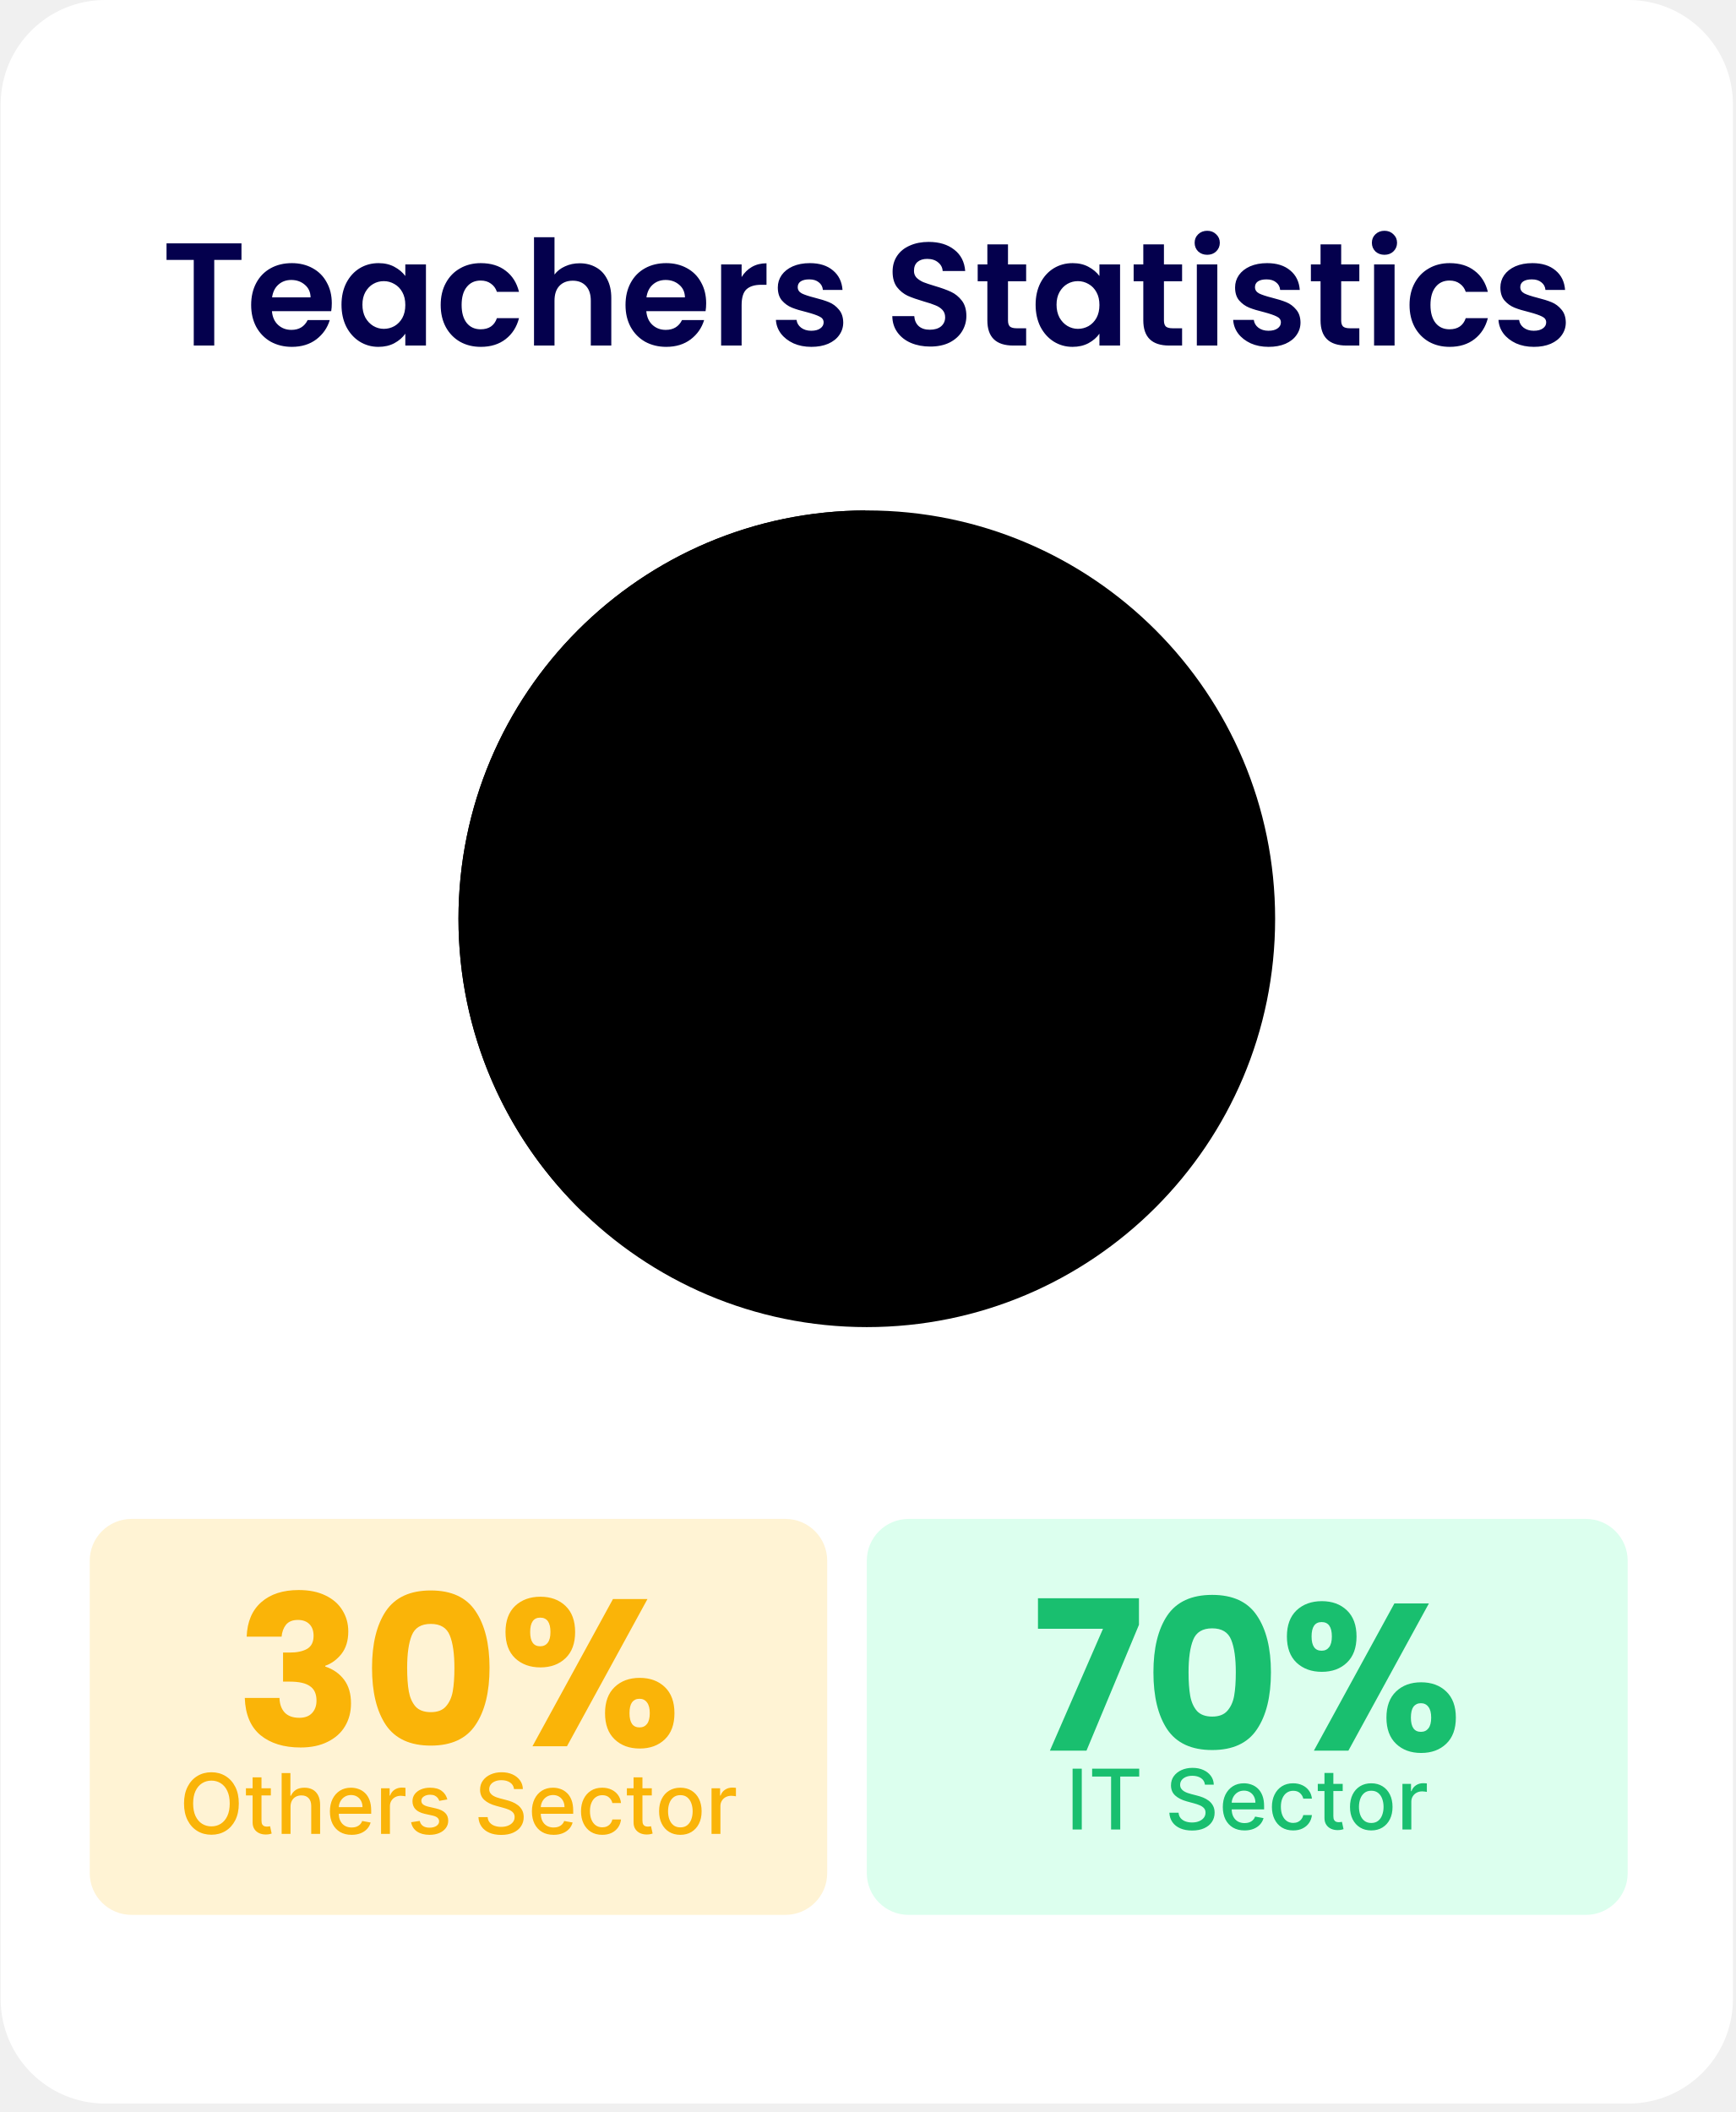
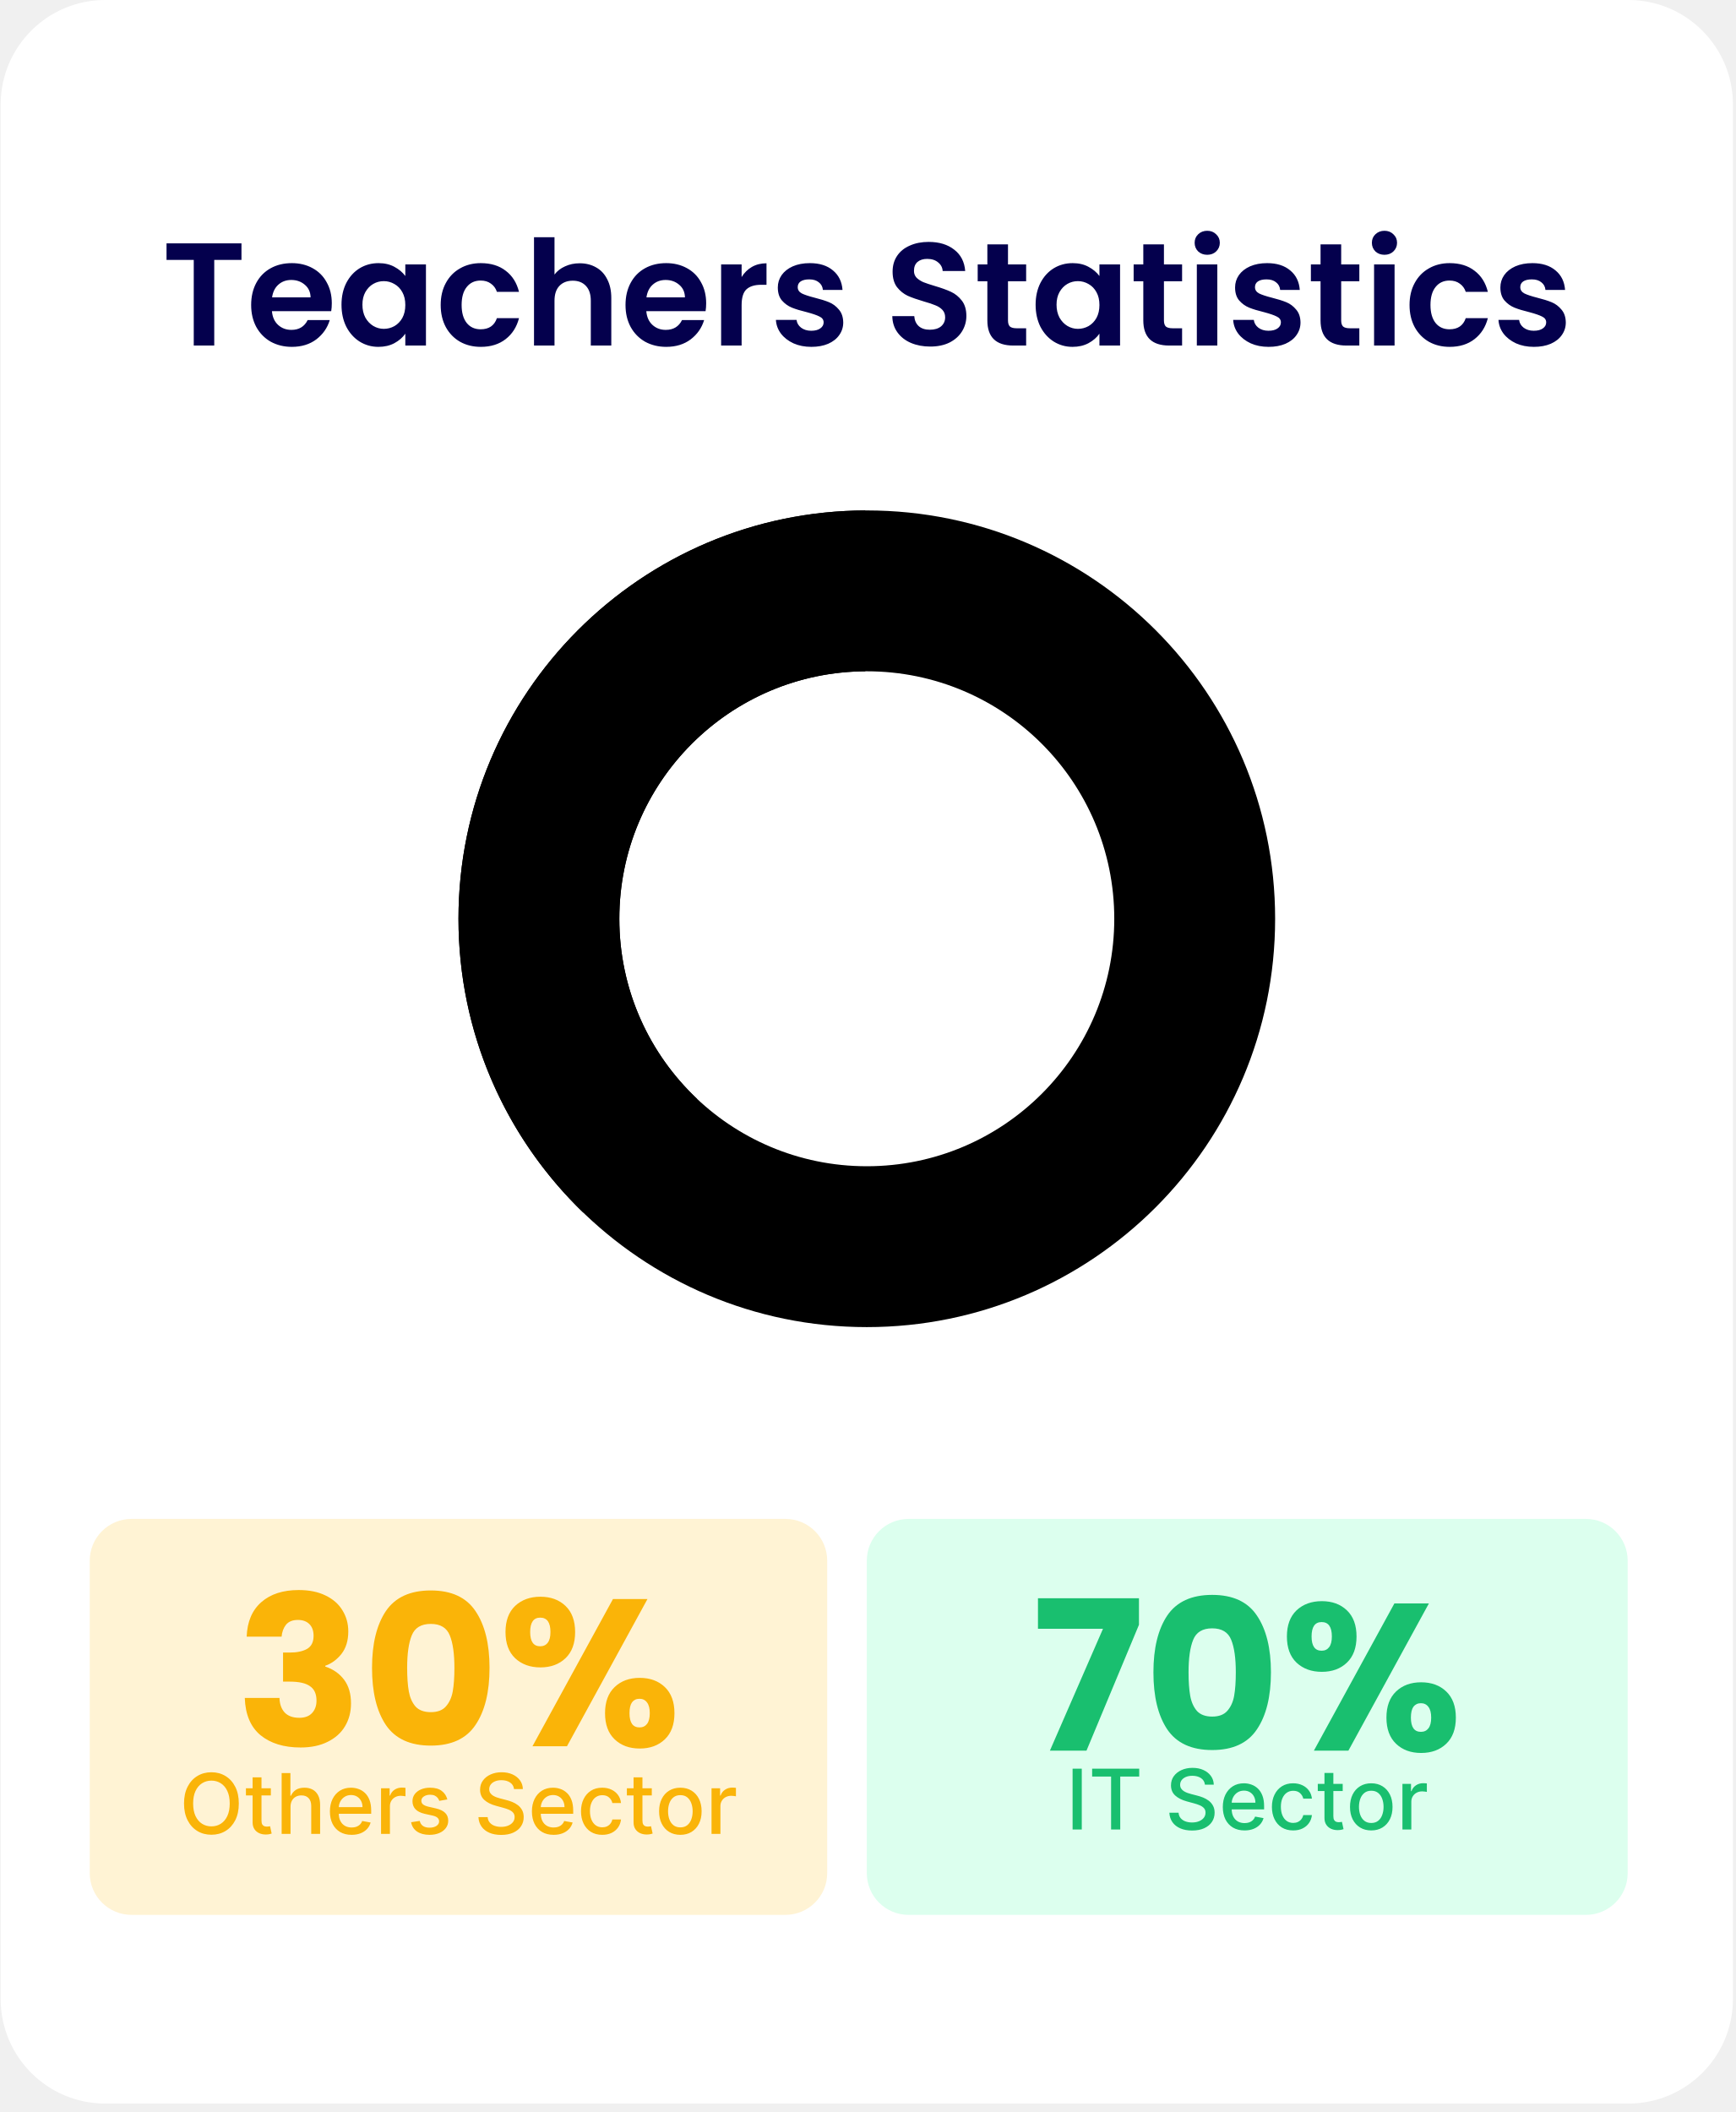
<svg xmlns="http://www.w3.org/2000/svg" width="166" height="202" viewBox="0 0 166 202" fill="none">
  <rect x="0.063" width="165.688" height="201.193" rx="10" fill="white" />
  <rect x="8.583" y="145.274" width="70.538" height="37.872" rx="4" fill="#FFF3D4" />
  <path d="M22.842 172.494C22.842 173.115 22.729 173.649 22.501 174.096C22.274 174.541 21.963 174.884 21.567 175.124C21.173 175.363 20.725 175.482 20.223 175.482C19.719 175.482 19.269 175.363 18.874 175.124C18.48 174.884 18.169 174.54 17.942 174.093C17.715 173.646 17.601 173.113 17.601 172.494C17.601 171.873 17.715 171.339 17.942 170.894C18.169 170.447 18.48 170.105 18.874 169.866C19.269 169.625 19.719 169.505 20.223 169.505C20.725 169.505 21.173 169.625 21.567 169.866C21.963 170.105 22.274 170.447 22.501 170.894C22.729 171.339 22.842 171.873 22.842 172.494ZM21.973 172.494C21.973 172.02 21.896 171.622 21.743 171.298C21.591 170.972 21.383 170.726 21.118 170.559C20.855 170.391 20.556 170.306 20.223 170.306C19.888 170.306 19.589 170.391 19.325 170.559C19.062 170.726 18.854 170.972 18.7 171.298C18.549 171.622 18.473 172.02 18.473 172.494C18.473 172.967 18.549 173.367 18.7 173.693C18.854 174.016 19.062 174.263 19.325 174.431C19.589 174.598 19.888 174.681 20.223 174.681C20.556 174.681 20.855 174.598 21.118 174.431C21.383 174.263 21.591 174.016 21.743 173.693C21.896 173.367 21.973 172.967 21.973 172.494ZM25.906 171.039V171.721H23.522V171.039H25.906ZM24.161 169.994H25.011V174.122C25.011 174.286 25.035 174.41 25.084 174.494C25.134 174.575 25.197 174.631 25.275 174.661C25.354 174.69 25.441 174.704 25.533 174.704C25.602 174.704 25.661 174.699 25.712 174.69C25.764 174.68 25.803 174.673 25.832 174.667L25.985 175.369C25.936 175.388 25.866 175.407 25.775 175.426C25.684 175.446 25.57 175.458 25.434 175.46C25.21 175.463 25.002 175.424 24.809 175.34C24.616 175.257 24.459 175.128 24.34 174.954C24.221 174.78 24.161 174.561 24.161 174.298V169.994ZM27.788 172.812V175.403H26.939V169.585H27.777V171.749H27.831C27.933 171.515 28.09 171.328 28.3 171.19C28.51 171.052 28.785 170.982 29.124 170.982C29.423 170.982 29.684 171.044 29.908 171.167C30.133 171.29 30.307 171.474 30.43 171.718C30.555 171.961 30.618 172.264 30.618 172.627V175.403H29.768V172.73C29.768 172.409 29.686 172.161 29.521 171.985C29.357 171.807 29.127 171.718 28.834 171.718C28.633 171.718 28.453 171.761 28.294 171.846C28.137 171.931 28.013 172.056 27.922 172.221C27.833 172.384 27.788 172.581 27.788 172.812ZM33.632 175.491C33.202 175.491 32.832 175.399 32.521 175.215C32.213 175.03 31.974 174.769 31.805 174.434C31.639 174.097 31.555 173.702 31.555 173.249C31.555 172.802 31.639 172.409 31.805 172.068C31.974 171.727 32.209 171.461 32.51 171.269C32.813 171.078 33.167 170.982 33.572 170.982C33.819 170.982 34.057 171.023 34.288 171.105C34.519 171.186 34.727 171.314 34.91 171.488C35.094 171.662 35.239 171.889 35.345 172.167C35.451 172.444 35.504 172.78 35.504 173.176V173.477H32.035V172.84H34.672C34.672 172.617 34.626 172.419 34.535 172.247C34.445 172.072 34.317 171.935 34.152 171.835C33.989 171.734 33.798 171.684 33.578 171.684C33.34 171.684 33.131 171.743 32.953 171.86C32.777 171.976 32.641 172.127 32.544 172.315C32.449 172.5 32.402 172.702 32.402 172.92V173.417C32.402 173.709 32.453 173.957 32.555 174.161C32.66 174.366 32.804 174.522 32.99 174.63C33.176 174.736 33.392 174.789 33.641 174.789C33.802 174.789 33.948 174.766 34.081 174.721C34.214 174.674 34.328 174.604 34.425 174.511C34.521 174.418 34.595 174.303 34.646 174.167L35.45 174.312C35.386 174.549 35.27 174.756 35.104 174.934C34.939 175.11 34.732 175.248 34.482 175.346C34.233 175.443 33.95 175.491 33.632 175.491ZM36.447 175.403V171.039H37.268V171.732H37.313C37.393 171.498 37.533 171.313 37.734 171.178C37.936 171.042 38.166 170.974 38.421 170.974C38.474 170.974 38.537 170.976 38.609 170.98C38.683 170.983 38.74 170.988 38.782 170.994V171.806C38.748 171.797 38.687 171.786 38.6 171.775C38.513 171.762 38.426 171.755 38.339 171.755C38.138 171.755 37.959 171.798 37.802 171.883C37.647 171.966 37.523 172.083 37.433 172.232C37.342 172.38 37.296 172.549 37.296 172.738V175.403H36.447ZM42.787 172.105L42.017 172.241C41.985 172.142 41.934 172.049 41.864 171.96C41.795 171.871 41.703 171.798 41.585 171.741C41.468 171.684 41.321 171.656 41.145 171.656C40.904 171.656 40.704 171.71 40.543 171.818C40.382 171.924 40.301 172.061 40.301 172.23C40.301 172.375 40.355 172.493 40.463 172.582C40.571 172.671 40.745 172.744 40.986 172.801L41.679 172.96C42.081 173.052 42.38 173.195 42.577 173.389C42.774 173.582 42.872 173.833 42.872 174.141C42.872 174.403 42.796 174.636 42.645 174.84C42.495 175.043 42.286 175.202 42.017 175.318C41.75 175.433 41.44 175.491 41.088 175.491C40.599 175.491 40.201 175.387 39.892 175.178C39.583 174.968 39.394 174.67 39.324 174.284L40.145 174.159C40.196 174.373 40.301 174.534 40.46 174.644C40.619 174.752 40.827 174.806 41.082 174.806C41.361 174.806 41.583 174.748 41.75 174.633C41.917 174.516 42 174.373 42 174.204C42 174.068 41.949 173.953 41.847 173.86C41.746 173.767 41.592 173.697 41.383 173.65L40.645 173.488C40.238 173.395 39.937 173.248 39.742 173.045C39.548 172.842 39.452 172.586 39.452 172.275C39.452 172.017 39.524 171.792 39.668 171.599C39.812 171.406 40.01 171.255 40.264 171.147C40.518 171.037 40.809 170.982 41.136 170.982C41.608 170.982 41.979 171.085 42.25 171.289C42.521 171.492 42.7 171.764 42.787 172.105ZM49.165 171.113C49.135 170.844 49.01 170.636 48.79 170.488C48.57 170.338 48.294 170.264 47.96 170.264C47.722 170.264 47.515 170.302 47.341 170.377C47.167 170.451 47.031 170.553 46.935 170.684C46.84 170.813 46.793 170.96 46.793 171.124C46.793 171.263 46.825 171.382 46.889 171.482C46.956 171.583 47.042 171.667 47.148 171.735C47.256 171.802 47.371 171.857 47.494 171.903C47.617 171.946 47.736 171.982 47.849 172.011L48.418 172.159C48.603 172.204 48.794 172.266 48.989 172.343C49.184 172.421 49.365 172.523 49.531 172.65C49.698 172.777 49.832 172.934 49.935 173.122C50.039 173.309 50.091 173.534 50.091 173.795C50.091 174.124 50.006 174.417 49.835 174.673C49.667 174.928 49.421 175.13 49.099 175.278C48.779 175.426 48.392 175.499 47.938 175.499C47.502 175.499 47.125 175.43 46.807 175.292C46.489 175.154 46.24 174.958 46.06 174.704C45.88 174.448 45.78 174.145 45.761 173.795H46.642C46.659 174.005 46.727 174.18 46.847 174.32C46.968 174.459 47.122 174.562 47.31 174.63C47.499 174.696 47.706 174.73 47.932 174.73C48.18 174.73 48.401 174.691 48.594 174.613C48.789 174.534 48.942 174.424 49.054 174.284C49.166 174.141 49.222 173.976 49.222 173.786C49.222 173.614 49.172 173.473 49.074 173.363C48.977 173.253 48.846 173.162 48.679 173.09C48.514 173.018 48.328 172.955 48.119 172.9L47.432 172.712C46.966 172.586 46.597 172.399 46.324 172.153C46.053 171.907 45.918 171.581 45.918 171.176C45.918 170.84 46.008 170.548 46.19 170.298C46.372 170.048 46.618 169.854 46.929 169.715C47.24 169.575 47.59 169.505 47.98 169.505C48.374 169.505 48.722 169.574 49.023 169.712C49.326 169.851 49.564 170.041 49.739 170.284C49.913 170.524 50.004 170.801 50.011 171.113H49.165ZM52.952 175.491C52.523 175.491 52.152 175.399 51.842 175.215C51.533 175.03 51.294 174.769 51.126 174.434C50.959 174.097 50.876 173.702 50.876 173.249C50.876 172.802 50.959 172.409 51.126 172.068C51.294 171.727 51.529 171.461 51.83 171.269C52.133 171.078 52.487 170.982 52.893 170.982C53.139 170.982 53.378 171.023 53.609 171.105C53.84 171.186 54.047 171.314 54.231 171.488C54.415 171.662 54.559 171.889 54.666 172.167C54.772 172.444 54.825 172.78 54.825 173.176V173.477H51.356V172.84H53.992C53.992 172.617 53.947 172.419 53.856 172.247C53.765 172.072 53.637 171.935 53.472 171.835C53.309 171.734 53.118 171.684 52.898 171.684C52.66 171.684 52.452 171.743 52.273 171.86C52.097 171.976 51.961 172.127 51.864 172.315C51.77 172.5 51.722 172.702 51.722 172.92V173.417C51.722 173.709 51.773 173.957 51.876 174.161C51.98 174.366 52.125 174.522 52.31 174.63C52.496 174.736 52.713 174.789 52.961 174.789C53.122 174.789 53.269 174.766 53.401 174.721C53.534 174.674 53.648 174.604 53.745 174.511C53.842 174.418 53.916 174.303 53.967 174.167L54.771 174.312C54.706 174.549 54.591 174.756 54.424 174.934C54.259 175.11 54.052 175.248 53.802 175.346C53.554 175.443 53.271 175.491 52.952 175.491ZM57.605 175.491C57.183 175.491 56.819 175.395 56.514 175.204C56.211 175.011 55.978 174.745 55.815 174.406C55.653 174.067 55.571 173.678 55.571 173.241C55.571 172.798 55.654 172.407 55.821 172.068C55.988 171.727 56.223 171.461 56.526 171.269C56.829 171.078 57.186 170.982 57.597 170.982C57.928 170.982 58.224 171.044 58.483 171.167C58.742 171.288 58.952 171.459 59.111 171.678C59.272 171.898 59.367 172.155 59.398 172.448H58.571C58.526 172.244 58.421 172.068 58.258 171.92C58.098 171.772 57.882 171.698 57.611 171.698C57.374 171.698 57.167 171.761 56.989 171.886C56.812 172.009 56.675 172.185 56.577 172.414C56.478 172.641 56.429 172.91 56.429 173.221C56.429 173.539 56.477 173.814 56.574 174.045C56.67 174.276 56.807 174.455 56.983 174.582C57.161 174.709 57.37 174.772 57.611 174.772C57.772 174.772 57.918 174.743 58.048 174.684C58.181 174.623 58.292 174.537 58.381 174.426C58.472 174.314 58.535 174.179 58.571 174.022H59.398C59.367 174.304 59.276 174.556 59.122 174.778C58.969 174.999 58.763 175.174 58.506 175.301C58.25 175.427 57.95 175.491 57.605 175.491ZM62.343 171.039V171.721H59.959V171.039H62.343ZM60.599 169.994H61.448V174.122C61.448 174.286 61.473 174.41 61.522 174.494C61.571 174.575 61.635 174.631 61.712 174.661C61.792 174.69 61.878 174.704 61.971 174.704C62.039 174.704 62.099 174.699 62.15 174.69C62.201 174.68 62.241 174.673 62.269 174.667L62.423 175.369C62.373 175.388 62.303 175.407 62.212 175.426C62.121 175.446 62.008 175.458 61.871 175.46C61.648 175.463 61.44 175.424 61.246 175.34C61.053 175.257 60.897 175.128 60.778 174.954C60.658 174.78 60.599 174.561 60.599 174.298V169.994ZM65.074 175.491C64.665 175.491 64.308 175.397 64.003 175.21C63.698 175.022 63.461 174.76 63.293 174.423C63.124 174.086 63.04 173.692 63.04 173.241C63.04 172.788 63.124 172.392 63.293 172.053C63.461 171.714 63.698 171.451 64.003 171.264C64.308 171.076 64.665 170.982 65.074 170.982C65.483 170.982 65.84 171.076 66.145 171.264C66.45 171.451 66.687 171.714 66.855 172.053C67.024 172.392 67.108 172.788 67.108 173.241C67.108 173.692 67.024 174.086 66.855 174.423C66.687 174.76 66.45 175.022 66.145 175.21C65.84 175.397 65.483 175.491 65.074 175.491ZM65.077 174.778C65.342 174.778 65.562 174.708 65.736 174.568C65.91 174.427 66.039 174.241 66.122 174.008C66.207 173.775 66.25 173.518 66.25 173.238C66.25 172.96 66.207 172.704 66.122 172.471C66.039 172.236 65.91 172.048 65.736 171.906C65.562 171.764 65.342 171.693 65.077 171.693C64.81 171.693 64.588 171.764 64.412 171.906C64.238 172.048 64.108 172.236 64.023 172.471C63.939 172.704 63.898 172.96 63.898 173.238C63.898 173.518 63.939 173.775 64.023 174.008C64.108 174.241 64.238 174.427 64.412 174.568C64.588 174.708 64.81 174.778 65.077 174.778ZM68.056 175.403V171.039H68.877V171.732H68.923C69.002 171.498 69.142 171.313 69.343 171.178C69.546 171.042 69.775 170.974 70.031 170.974C70.084 170.974 70.146 170.976 70.218 170.98C70.292 170.983 70.35 170.988 70.391 170.994V171.806C70.357 171.797 70.297 171.786 70.21 171.775C70.122 171.762 70.035 171.755 69.948 171.755C69.747 171.755 69.568 171.798 69.411 171.883C69.256 171.966 69.133 172.083 69.042 172.232C68.951 172.38 68.906 172.549 68.906 172.738V175.403H68.056Z" fill="#FAB408" />
  <path d="M23.593 156.537C23.647 155.11 24.113 154.01 24.993 153.237C25.873 152.464 27.067 152.077 28.573 152.077C29.573 152.077 30.427 152.25 31.133 152.597C31.853 152.944 32.393 153.417 32.753 154.017C33.127 154.617 33.313 155.29 33.313 156.037C33.313 156.917 33.093 157.637 32.653 158.197C32.213 158.744 31.7 159.117 31.113 159.317V159.397C31.873 159.65 32.473 160.07 32.913 160.657C33.353 161.244 33.573 161.997 33.573 162.917C33.573 163.744 33.38 164.477 32.993 165.117C32.62 165.744 32.067 166.237 31.333 166.597C30.613 166.957 29.753 167.137 28.753 167.137C27.153 167.137 25.873 166.744 24.913 165.957C23.967 165.17 23.467 163.984 23.413 162.397H26.733C26.747 162.984 26.913 163.45 27.233 163.797C27.553 164.13 28.02 164.297 28.633 164.297C29.153 164.297 29.553 164.15 29.833 163.857C30.127 163.55 30.273 163.15 30.273 162.657C30.273 162.017 30.067 161.557 29.653 161.277C29.253 160.984 28.607 160.837 27.713 160.837H27.073V158.057H27.713C28.393 158.057 28.94 157.944 29.353 157.717C29.78 157.477 29.993 157.057 29.993 156.457C29.993 155.977 29.86 155.604 29.593 155.337C29.327 155.07 28.96 154.937 28.493 154.937C27.987 154.937 27.607 155.09 27.353 155.397C27.113 155.704 26.973 156.084 26.933 156.537H23.593ZM35.583 159.517C35.583 157.224 36.023 155.417 36.903 154.097C37.796 152.777 39.23 152.117 41.203 152.117C43.176 152.117 44.603 152.777 45.483 154.097C46.376 155.417 46.823 157.224 46.823 159.517C46.823 161.837 46.376 163.657 45.483 164.977C44.603 166.297 43.176 166.957 41.203 166.957C39.23 166.957 37.796 166.297 36.903 164.977C36.023 163.657 35.583 161.837 35.583 159.517ZM43.463 159.517C43.463 158.17 43.316 157.137 43.023 156.417C42.73 155.684 42.123 155.317 41.203 155.317C40.283 155.317 39.676 155.684 39.383 156.417C39.09 157.137 38.943 158.17 38.943 159.517C38.943 160.424 38.996 161.177 39.103 161.777C39.209 162.364 39.423 162.844 39.743 163.217C40.076 163.577 40.563 163.757 41.203 163.757C41.843 163.757 42.323 163.577 42.643 163.217C42.976 162.844 43.196 162.364 43.303 161.777C43.41 161.177 43.463 160.424 43.463 159.517ZM48.35 156.097C48.35 155.017 48.656 154.184 49.27 153.597C49.896 153.01 50.703 152.717 51.69 152.717C52.676 152.717 53.476 153.01 54.09 153.597C54.703 154.184 55.01 155.017 55.01 156.097C55.01 157.177 54.703 158.01 54.09 158.597C53.476 159.184 52.676 159.477 51.69 159.477C50.703 159.477 49.896 159.184 49.27 158.597C48.656 158.01 48.35 157.177 48.35 156.097ZM61.93 152.937L54.23 167.017H50.93L58.63 152.937H61.93ZM51.67 154.717C51.03 154.717 50.71 155.177 50.71 156.097C50.71 157.004 51.03 157.457 51.67 157.457C51.976 157.457 52.216 157.344 52.39 157.117C52.563 156.89 52.65 156.55 52.65 156.097C52.65 155.177 52.323 154.717 51.67 154.717ZM57.87 163.857C57.87 162.777 58.176 161.944 58.79 161.357C59.403 160.77 60.203 160.477 61.19 160.477C62.176 160.477 62.976 160.77 63.59 161.357C64.203 161.944 64.51 162.777 64.51 163.857C64.51 164.937 64.203 165.77 63.59 166.357C62.976 166.944 62.176 167.237 61.19 167.237C60.203 167.237 59.403 166.944 58.79 166.357C58.176 165.77 57.87 164.937 57.87 163.857ZM61.17 162.477C60.863 162.477 60.623 162.59 60.45 162.817C60.29 163.044 60.21 163.39 60.21 163.857C60.21 164.764 60.53 165.217 61.17 165.217C61.476 165.217 61.716 165.104 61.89 164.877C62.063 164.65 62.15 164.31 62.15 163.857C62.15 163.404 62.063 163.064 61.89 162.837C61.716 162.597 61.476 162.477 61.17 162.477Z" fill="#FAB408" />
  <rect x="82.907" y="145.275" width="72.777" height="37.872" rx="4" fill="#DCFFEE" />
  <path d="M103.469 169.164V174.982H102.591V169.164H103.469ZM104.46 169.919V169.164H108.963V169.919H107.148V174.982H106.273V169.919H104.46ZM115.249 170.692C115.218 170.423 115.093 170.215 114.874 170.067C114.654 169.918 114.377 169.843 114.044 169.843C113.805 169.843 113.599 169.881 113.425 169.956C113.25 170.03 113.115 170.133 113.018 170.263C112.924 170.392 112.876 170.539 112.876 170.704C112.876 170.842 112.909 170.961 112.973 171.061C113.039 171.162 113.125 171.246 113.232 171.314C113.339 171.381 113.455 171.436 113.578 171.482C113.701 171.525 113.82 171.561 113.933 171.59L114.501 171.738C114.687 171.783 114.877 171.845 115.072 171.922C115.267 172 115.448 172.102 115.615 172.229C115.782 172.356 115.916 172.513 116.018 172.701C116.123 172.888 116.175 173.113 116.175 173.374C116.175 173.704 116.089 173.996 115.919 174.252C115.75 174.508 115.505 174.709 115.183 174.857C114.863 175.005 114.476 175.079 114.021 175.079C113.586 175.079 113.209 175.009 112.891 174.871C112.572 174.733 112.323 174.537 112.143 174.283C111.964 174.027 111.864 173.724 111.845 173.374H112.726C112.743 173.584 112.811 173.759 112.93 173.9C113.052 174.038 113.206 174.141 113.393 174.209C113.583 174.275 113.79 174.309 114.016 174.309C114.264 174.309 114.484 174.27 114.678 174.192C114.873 174.113 115.026 174.003 115.138 173.863C115.249 173.721 115.305 173.555 115.305 173.365C115.305 173.193 115.256 173.052 115.158 172.942C115.061 172.832 114.929 172.741 114.763 172.669C114.598 172.597 114.411 172.534 114.203 172.479L113.516 172.292C113.05 172.165 112.68 171.978 112.408 171.732C112.137 171.486 112.001 171.16 112.001 170.755C112.001 170.419 112.092 170.127 112.274 169.877C112.456 169.627 112.702 169.433 113.013 169.294C113.323 169.154 113.674 169.084 114.064 169.084C114.458 169.084 114.805 169.153 115.107 169.292C115.41 169.43 115.648 169.62 115.822 169.863C115.997 170.103 116.088 170.38 116.095 170.692H115.249ZM119.036 175.07C118.606 175.07 118.236 174.978 117.925 174.794C117.617 174.609 117.378 174.348 117.209 174.013C117.043 173.676 116.959 173.281 116.959 172.829C116.959 172.382 117.043 171.988 117.209 171.647C117.378 171.306 117.613 171.04 117.914 170.848C118.217 170.657 118.571 170.561 118.977 170.561C119.223 170.561 119.461 170.602 119.692 170.684C119.924 170.765 120.131 170.893 120.315 171.067C120.498 171.241 120.643 171.468 120.749 171.746C120.855 172.023 120.908 172.359 120.908 172.755V173.056H117.44V172.419H120.076C120.076 172.196 120.031 171.998 119.94 171.826C119.849 171.651 119.721 171.514 119.556 171.414C119.393 171.313 119.202 171.263 118.982 171.263C118.744 171.263 118.535 171.322 118.357 171.439C118.181 171.555 118.045 171.706 117.948 171.894C117.853 172.079 117.806 172.281 117.806 172.499V172.996C117.806 173.288 117.857 173.536 117.959 173.74C118.064 173.945 118.209 174.101 118.394 174.209C118.58 174.315 118.797 174.368 119.045 174.368C119.206 174.368 119.352 174.346 119.485 174.3C119.618 174.253 119.732 174.183 119.829 174.09C119.925 173.997 119.999 173.883 120.05 173.746L120.854 173.891C120.79 174.128 120.674 174.335 120.508 174.513C120.343 174.689 120.136 174.827 119.886 174.925C119.638 175.022 119.354 175.07 119.036 175.07ZM123.689 175.07C123.267 175.07 122.903 174.974 122.598 174.783C122.295 174.59 122.062 174.324 121.899 173.985C121.736 173.646 121.655 173.258 121.655 172.82C121.655 172.377 121.738 171.986 121.905 171.647C122.071 171.306 122.306 171.04 122.609 170.848C122.912 170.657 123.269 170.561 123.68 170.561C124.012 170.561 124.307 170.623 124.567 170.746C124.826 170.867 125.035 171.038 125.195 171.258C125.356 171.477 125.451 171.734 125.482 172.027H124.655C124.609 171.823 124.505 171.647 124.342 171.499C124.181 171.351 123.965 171.277 123.695 171.277C123.458 171.277 123.25 171.34 123.072 171.465C122.896 171.588 122.759 171.764 122.66 171.993C122.562 172.221 122.513 172.49 122.513 172.8C122.513 173.118 122.561 173.393 122.658 173.624C122.754 173.855 122.891 174.034 123.067 174.161C123.245 174.288 123.454 174.351 123.695 174.351C123.856 174.351 124.001 174.322 124.132 174.263C124.265 174.203 124.375 174.116 124.464 174.005C124.555 173.893 124.619 173.758 124.655 173.601H125.482C125.451 173.883 125.359 174.135 125.206 174.357C125.053 174.579 124.847 174.753 124.589 174.88C124.334 175.007 124.034 175.07 123.689 175.07ZM128.427 170.618V171.3H126.043V170.618H128.427ZM126.682 169.573H127.532V173.701C127.532 173.865 127.557 173.99 127.606 174.073C127.655 174.154 127.718 174.21 127.796 174.24C127.876 174.269 127.962 174.283 128.055 174.283C128.123 174.283 128.182 174.278 128.234 174.269C128.285 174.259 128.325 174.252 128.353 174.246L128.506 174.948C128.457 174.967 128.387 174.986 128.296 175.005C128.205 175.025 128.092 175.037 127.955 175.039C127.732 175.043 127.523 175.003 127.33 174.919C127.137 174.836 126.981 174.707 126.861 174.533C126.742 174.359 126.682 174.14 126.682 173.877V169.573ZM131.158 175.07C130.749 175.07 130.392 174.976 130.087 174.789C129.782 174.601 129.545 174.339 129.376 174.002C129.208 173.665 129.124 173.271 129.124 172.82C129.124 172.367 129.208 171.972 129.376 171.633C129.545 171.293 129.782 171.03 130.087 170.843C130.392 170.655 130.749 170.561 131.158 170.561C131.567 170.561 131.924 170.655 132.229 170.843C132.534 171.03 132.77 171.293 132.939 171.633C133.107 171.972 133.192 172.367 133.192 172.82C133.192 173.271 133.107 173.665 132.939 174.002C132.77 174.339 132.534 174.601 132.229 174.789C131.924 174.976 131.567 175.07 131.158 175.07ZM131.16 174.357C131.426 174.357 131.645 174.287 131.82 174.147C131.994 174.007 132.123 173.82 132.206 173.587C132.291 173.354 132.334 173.097 132.334 172.817C132.334 172.539 132.291 172.283 132.206 172.05C132.123 171.815 131.994 171.627 131.82 171.485C131.645 171.343 131.426 171.272 131.16 171.272C130.893 171.272 130.672 171.343 130.496 171.485C130.321 171.627 130.192 171.815 130.107 172.05C130.023 172.283 129.982 172.539 129.982 172.817C129.982 173.097 130.023 173.354 130.107 173.587C130.192 173.82 130.321 174.007 130.496 174.147C130.672 174.287 130.893 174.357 131.16 174.357ZM134.14 174.982V170.618H134.961V171.311H135.006C135.086 171.077 135.226 170.892 135.427 170.758C135.629 170.621 135.859 170.553 136.114 170.553C136.167 170.553 136.23 170.555 136.302 170.559C136.376 170.562 136.433 170.567 136.475 170.573V171.385C136.441 171.376 136.38 171.365 136.293 171.354C136.206 171.341 136.119 171.334 136.032 171.334C135.831 171.334 135.652 171.377 135.495 171.462C135.34 171.545 135.217 171.662 135.126 171.811C135.035 171.959 134.989 172.128 134.989 172.317V174.982H134.14Z" fill="#19BF6F" />
  <path d="M108.939 155.401L103.919 167.441H100.419L105.499 155.781H99.279V152.861H108.939V155.401ZM110.322 159.941C110.322 157.648 110.762 155.841 111.642 154.521C112.536 153.201 113.969 152.541 115.942 152.541C117.916 152.541 119.342 153.201 120.222 154.521C121.116 155.841 121.562 157.648 121.562 159.941C121.562 162.261 121.116 164.081 120.222 165.401C119.342 166.721 117.916 167.381 115.942 167.381C113.969 167.381 112.536 166.721 111.642 165.401C110.762 164.081 110.322 162.261 110.322 159.941ZM118.202 159.941C118.202 158.594 118.056 157.561 117.762 156.841C117.469 156.108 116.862 155.741 115.942 155.741C115.022 155.741 114.416 156.108 114.122 156.841C113.829 157.561 113.682 158.594 113.682 159.941C113.682 160.848 113.736 161.601 113.842 162.201C113.949 162.788 114.162 163.268 114.482 163.641C114.816 164.001 115.302 164.181 115.942 164.181C116.582 164.181 117.062 164.001 117.382 163.641C117.716 163.268 117.936 162.788 118.042 162.201C118.149 161.601 118.202 160.848 118.202 159.941ZM123.089 156.521C123.089 155.441 123.396 154.608 124.009 154.021C124.636 153.434 125.443 153.141 126.429 153.141C127.416 153.141 128.216 153.434 128.829 154.021C129.443 154.608 129.749 155.441 129.749 156.521C129.749 157.601 129.443 158.434 128.829 159.021C128.216 159.608 127.416 159.901 126.429 159.901C125.443 159.901 124.636 159.608 124.009 159.021C123.396 158.434 123.089 157.601 123.089 156.521ZM136.669 153.361L128.969 167.441H125.669L133.369 153.361H136.669ZM126.409 155.141C125.769 155.141 125.449 155.601 125.449 156.521C125.449 157.428 125.769 157.881 126.409 157.881C126.716 157.881 126.956 157.768 127.129 157.541C127.303 157.314 127.389 156.974 127.389 156.521C127.389 155.601 127.063 155.141 126.409 155.141ZM132.609 164.281C132.609 163.201 132.916 162.368 133.529 161.781C134.143 161.194 134.943 160.901 135.929 160.901C136.916 160.901 137.716 161.194 138.329 161.781C138.943 162.368 139.249 163.201 139.249 164.281C139.249 165.361 138.943 166.194 138.329 166.781C137.716 167.368 136.916 167.661 135.929 167.661C134.943 167.661 134.143 167.368 133.529 166.781C132.916 166.194 132.609 165.361 132.609 164.281ZM135.909 162.901C135.603 162.901 135.363 163.014 135.189 163.241C135.029 163.468 134.949 163.814 134.949 164.281C134.949 165.188 135.269 165.641 135.909 165.641C136.216 165.641 136.456 165.528 136.629 165.301C136.803 165.074 136.889 164.734 136.889 164.281C136.889 163.828 136.803 163.488 136.629 163.261C136.456 163.021 136.216 162.901 135.909 162.901Z" fill="#19BF6F" />
-   <path fillRule="evenodd" clipRule="evenodd" d="M82.907 111.544C95.98 111.544 106.577 100.947 106.577 87.874C106.577 74.802 95.98 64.205 82.907 64.205C69.835 64.205 59.238 74.802 59.238 87.874C59.238 100.947 69.835 111.544 82.907 111.544ZM82.907 126.93C104.477 126.93 121.963 109.444 121.963 87.874C121.963 66.305 104.477 48.819 82.907 48.819C61.338 48.819 43.852 66.305 43.852 87.874C43.852 109.444 61.338 126.93 82.907 126.93Z" fill="url(#paint0_linear_1851_4659)" />
+   <path fill-rule="evenodd" clipRule="evenodd" d="M82.907 111.544C95.98 111.544 106.577 100.947 106.577 87.874C106.577 74.802 95.98 64.205 82.907 64.205C69.835 64.205 59.238 74.802 59.238 87.874C59.238 100.947 69.835 111.544 82.907 111.544ZM82.907 126.93C104.477 126.93 121.963 109.444 121.963 87.874C121.963 66.305 104.477 48.819 82.907 48.819C61.338 48.819 43.852 66.305 43.852 87.874C43.852 109.444 61.338 126.93 82.907 126.93Z" fill="url(#paint0_linear_1851_4659)" />
  <path d="M82.755 64.205C69.752 64.287 59.238 74.853 59.238 87.874C59.238 94.663 62.096 100.784 66.674 105.1L55.792 115.982C48.431 108.879 43.852 98.912 43.852 87.874C43.852 66.356 61.255 48.902 82.755 48.82V64.205Z" fill="black" />
  <path d="M23.096 23.277V24.859H20.492V33.049H18.532V24.859H15.928V23.277H23.096ZM31.736 29.003C31.736 29.283 31.718 29.535 31.68 29.759H26.01C26.057 30.319 26.253 30.758 26.598 31.075C26.944 31.392 27.368 31.551 27.872 31.551C28.6 31.551 29.118 31.238 29.426 30.613H31.54C31.316 31.36 30.887 31.976 30.252 32.461C29.618 32.937 28.838 33.175 27.914 33.175C27.168 33.175 26.496 33.011 25.898 32.685C25.31 32.349 24.848 31.878 24.512 31.271C24.186 30.664 24.022 29.964 24.022 29.171C24.022 28.368 24.186 27.663 24.512 27.057C24.839 26.45 25.296 25.983 25.884 25.657C26.472 25.33 27.149 25.167 27.914 25.167C28.652 25.167 29.31 25.326 29.888 25.643C30.476 25.96 30.929 26.413 31.246 27.001C31.573 27.579 31.736 28.247 31.736 29.003ZM29.706 28.443C29.697 27.939 29.515 27.538 29.16 27.239C28.806 26.931 28.372 26.777 27.858 26.777C27.373 26.777 26.962 26.926 26.626 27.225C26.3 27.514 26.099 27.92 26.024 28.443H29.706ZM32.663 29.143C32.663 28.359 32.817 27.663 33.125 27.057C33.442 26.45 33.867 25.983 34.399 25.657C34.94 25.33 35.542 25.167 36.205 25.167C36.784 25.167 37.288 25.284 37.717 25.517C38.156 25.75 38.506 26.044 38.767 26.399V25.293H40.741V33.049H38.767V31.915C38.515 32.279 38.165 32.582 37.717 32.825C37.278 33.058 36.77 33.175 36.191 33.175C35.538 33.175 34.94 33.007 34.399 32.671C33.867 32.335 33.442 31.863 33.125 31.257C32.817 30.641 32.663 29.936 32.663 29.143ZM38.767 29.171C38.767 28.695 38.674 28.289 38.487 27.953C38.3 27.608 38.048 27.346 37.731 27.169C37.414 26.982 37.073 26.889 36.709 26.889C36.345 26.889 36.009 26.977 35.701 27.155C35.393 27.332 35.141 27.593 34.945 27.939C34.758 28.275 34.665 28.676 34.665 29.143C34.665 29.61 34.758 30.02 34.945 30.375C35.141 30.72 35.393 30.986 35.701 31.173C36.018 31.36 36.354 31.453 36.709 31.453C37.073 31.453 37.414 31.364 37.731 31.187C38.048 31 38.3 30.739 38.487 30.403C38.674 30.058 38.767 29.647 38.767 29.171ZM42.151 29.171C42.151 28.368 42.315 27.668 42.641 27.071C42.968 26.464 43.42 25.997 43.999 25.671C44.578 25.335 45.24 25.167 45.987 25.167C46.949 25.167 47.742 25.41 48.367 25.895C49.002 26.371 49.426 27.043 49.641 27.911H47.527C47.415 27.575 47.224 27.314 46.953 27.127C46.692 26.931 46.365 26.833 45.973 26.833C45.413 26.833 44.97 27.038 44.643 27.449C44.316 27.85 44.153 28.424 44.153 29.171C44.153 29.908 44.316 30.482 44.643 30.893C44.97 31.294 45.413 31.495 45.973 31.495C46.767 31.495 47.285 31.14 47.527 30.431H49.641C49.426 31.271 49.002 31.938 48.367 32.433C47.733 32.928 46.939 33.175 45.987 33.175C45.24 33.175 44.578 33.011 43.999 32.685C43.42 32.349 42.968 31.882 42.641 31.285C42.315 30.678 42.151 29.974 42.151 29.171ZM55.445 25.181C56.033 25.181 56.556 25.311 57.013 25.573C57.47 25.825 57.825 26.203 58.077 26.707C58.338 27.201 58.469 27.799 58.469 28.499V33.049H56.509V28.765C56.509 28.149 56.355 27.677 56.047 27.351C55.739 27.015 55.319 26.847 54.787 26.847C54.246 26.847 53.816 27.015 53.499 27.351C53.191 27.677 53.037 28.149 53.037 28.765V33.049H51.077V22.689H53.037V26.259C53.289 25.923 53.625 25.662 54.045 25.475C54.465 25.279 54.932 25.181 55.445 25.181ZM67.543 29.003C67.543 29.283 67.524 29.535 67.487 29.759H61.817C61.864 30.319 62.06 30.758 62.405 31.075C62.75 31.392 63.175 31.551 63.679 31.551C64.407 31.551 64.925 31.238 65.233 30.613H67.347C67.123 31.36 66.694 31.976 66.059 32.461C65.424 32.937 64.645 33.175 63.721 33.175C62.974 33.175 62.302 33.011 61.705 32.685C61.117 32.349 60.655 31.878 60.319 31.271C59.992 30.664 59.829 29.964 59.829 29.171C59.829 28.368 59.992 27.663 60.319 27.057C60.646 26.45 61.103 25.983 61.691 25.657C62.279 25.33 62.956 25.167 63.721 25.167C64.458 25.167 65.116 25.326 65.695 25.643C66.283 25.96 66.736 26.413 67.053 27.001C67.38 27.579 67.543 28.247 67.543 29.003ZM65.513 28.443C65.504 27.939 65.322 27.538 64.967 27.239C64.612 26.931 64.178 26.777 63.665 26.777C63.18 26.777 62.769 26.926 62.433 27.225C62.106 27.514 61.906 27.92 61.831 28.443H65.513ZM70.934 26.497C71.186 26.086 71.512 25.764 71.914 25.531C72.324 25.297 72.791 25.181 73.314 25.181V27.239H72.796C72.18 27.239 71.713 27.384 71.396 27.673C71.088 27.962 70.934 28.466 70.934 29.185V33.049H68.974V25.293H70.934V26.497ZM77.602 33.175C76.967 33.175 76.398 33.063 75.894 32.839C75.39 32.605 74.988 32.293 74.69 31.901C74.4 31.509 74.242 31.075 74.214 30.599H76.188C76.225 30.898 76.37 31.145 76.622 31.341C76.883 31.537 77.205 31.635 77.588 31.635C77.961 31.635 78.25 31.56 78.456 31.411C78.67 31.262 78.778 31.07 78.778 30.837C78.778 30.585 78.647 30.398 78.386 30.277C78.134 30.146 77.728 30.006 77.168 29.857C76.589 29.717 76.113 29.572 75.74 29.423C75.376 29.273 75.058 29.045 74.788 28.737C74.526 28.429 74.396 28.014 74.396 27.491C74.396 27.061 74.517 26.669 74.76 26.315C75.012 25.96 75.366 25.68 75.824 25.475C76.29 25.27 76.836 25.167 77.462 25.167C78.386 25.167 79.123 25.4 79.674 25.867C80.224 26.324 80.528 26.945 80.584 27.729H78.708C78.68 27.421 78.549 27.178 78.316 27.001C78.092 26.814 77.788 26.721 77.406 26.721C77.051 26.721 76.776 26.786 76.58 26.917C76.393 27.047 76.3 27.23 76.3 27.463C76.3 27.724 76.43 27.925 76.692 28.065C76.953 28.195 77.359 28.331 77.91 28.471C78.47 28.611 78.932 28.756 79.296 28.905C79.66 29.054 79.972 29.288 80.234 29.605C80.504 29.913 80.644 30.323 80.654 30.837C80.654 31.285 80.528 31.686 80.276 32.041C80.033 32.395 79.678 32.675 79.212 32.881C78.754 33.077 78.218 33.175 77.602 33.175ZM88.973 33.147C88.291 33.147 87.675 33.03 87.125 32.797C86.583 32.563 86.154 32.227 85.837 31.789C85.519 31.35 85.356 30.832 85.347 30.235H87.447C87.475 30.636 87.615 30.953 87.867 31.187C88.128 31.42 88.483 31.537 88.931 31.537C89.388 31.537 89.747 31.43 90.009 31.215C90.27 30.991 90.401 30.701 90.401 30.347C90.401 30.058 90.312 29.82 90.135 29.633C89.957 29.446 89.733 29.302 89.463 29.199C89.201 29.087 88.837 28.965 88.371 28.835C87.736 28.648 87.218 28.466 86.817 28.289C86.425 28.102 86.084 27.827 85.795 27.463C85.515 27.09 85.375 26.595 85.375 25.979C85.375 25.4 85.519 24.896 85.809 24.467C86.098 24.038 86.504 23.711 87.027 23.487C87.549 23.253 88.147 23.137 88.819 23.137C89.827 23.137 90.643 23.384 91.269 23.879C91.903 24.364 92.253 25.046 92.319 25.923H90.163C90.144 25.587 89.999 25.311 89.729 25.097C89.467 24.873 89.117 24.761 88.679 24.761C88.296 24.761 87.988 24.859 87.755 25.055C87.531 25.251 87.419 25.535 87.419 25.909C87.419 26.17 87.503 26.39 87.671 26.567C87.848 26.735 88.063 26.875 88.315 26.987C88.576 27.09 88.94 27.211 89.407 27.351C90.041 27.538 90.559 27.724 90.961 27.911C91.362 28.098 91.707 28.378 91.997 28.751C92.286 29.124 92.431 29.614 92.431 30.221C92.431 30.744 92.295 31.229 92.025 31.677C91.754 32.125 91.357 32.484 90.835 32.755C90.312 33.016 89.691 33.147 88.973 33.147ZM96.412 26.903V30.655C96.412 30.916 96.472 31.108 96.594 31.229C96.725 31.341 96.939 31.397 97.238 31.397H98.148V33.049H96.916C95.264 33.049 94.438 32.246 94.438 30.641V26.903H93.514V25.293H94.438V23.375H96.412V25.293H98.148V26.903H96.412ZM99.054 29.143C99.054 28.359 99.208 27.663 99.516 27.057C99.833 26.45 100.258 25.983 100.79 25.657C101.331 25.33 101.933 25.167 102.596 25.167C103.174 25.167 103.678 25.284 104.108 25.517C104.546 25.75 104.896 26.044 105.158 26.399V25.293H107.132V33.049H105.158V31.915C104.906 32.279 104.556 32.582 104.108 32.825C103.669 33.058 103.16 33.175 102.582 33.175C101.928 33.175 101.331 33.007 100.79 32.671C100.258 32.335 99.833 31.863 99.516 31.257C99.208 30.641 99.054 29.936 99.054 29.143ZM105.158 29.171C105.158 28.695 105.064 28.289 104.878 27.953C104.691 27.608 104.439 27.346 104.122 27.169C103.804 26.982 103.464 26.889 103.1 26.889C102.736 26.889 102.4 26.977 102.092 27.155C101.784 27.332 101.532 27.593 101.336 27.939C101.149 28.275 101.056 28.676 101.056 29.143C101.056 29.61 101.149 30.02 101.336 30.375C101.532 30.72 101.784 30.986 102.092 31.173C102.409 31.36 102.745 31.453 103.1 31.453C103.464 31.453 103.804 31.364 104.122 31.187C104.439 31 104.691 30.739 104.878 30.403C105.064 30.058 105.158 29.647 105.158 29.171ZM111.328 26.903V30.655C111.328 30.916 111.389 31.108 111.51 31.229C111.641 31.341 111.855 31.397 112.154 31.397H113.064V33.049H111.832C110.18 33.049 109.354 32.246 109.354 30.641V26.903H108.43V25.293H109.354V23.375H111.328V25.293H113.064V26.903H111.328ZM115.468 24.369C115.122 24.369 114.833 24.262 114.6 24.047C114.376 23.823 114.264 23.547 114.264 23.221C114.264 22.894 114.376 22.623 114.6 22.409C114.833 22.185 115.122 22.073 115.468 22.073C115.813 22.073 116.098 22.185 116.322 22.409C116.555 22.623 116.672 22.894 116.672 23.221C116.672 23.547 116.555 23.823 116.322 24.047C116.098 24.262 115.813 24.369 115.468 24.369ZM116.434 25.293V33.049H114.474V25.293H116.434ZM121.338 33.175C120.703 33.175 120.134 33.063 119.63 32.839C119.126 32.605 118.725 32.293 118.426 31.901C118.137 31.509 117.978 31.075 117.95 30.599H119.924C119.961 30.898 120.106 31.145 120.358 31.341C120.619 31.537 120.941 31.635 121.324 31.635C121.697 31.635 121.987 31.56 122.192 31.411C122.407 31.262 122.514 31.07 122.514 30.837C122.514 30.585 122.383 30.398 122.122 30.277C121.87 30.146 121.464 30.006 120.904 29.857C120.325 29.717 119.849 29.572 119.476 29.423C119.112 29.273 118.795 29.045 118.524 28.737C118.263 28.429 118.132 28.014 118.132 27.491C118.132 27.061 118.253 26.669 118.496 26.315C118.748 25.96 119.103 25.68 119.56 25.475C120.027 25.27 120.573 25.167 121.198 25.167C122.122 25.167 122.859 25.4 123.41 25.867C123.961 26.324 124.264 26.945 124.32 27.729H122.444C122.416 27.421 122.285 27.178 122.052 27.001C121.828 26.814 121.525 26.721 121.142 26.721C120.787 26.721 120.512 26.786 120.316 26.917C120.129 27.047 120.036 27.23 120.036 27.463C120.036 27.724 120.167 27.925 120.428 28.065C120.689 28.195 121.095 28.331 121.646 28.471C122.206 28.611 122.668 28.756 123.032 28.905C123.396 29.054 123.709 29.288 123.97 29.605C124.241 29.913 124.381 30.323 124.39 30.837C124.39 31.285 124.264 31.686 124.012 32.041C123.769 32.395 123.415 32.675 122.948 32.881C122.491 33.077 121.954 33.175 121.338 33.175ZM128.281 26.903V30.655C128.281 30.916 128.342 31.108 128.463 31.229C128.594 31.341 128.808 31.397 129.107 31.397H130.017V33.049H128.785C127.133 33.049 126.307 32.246 126.307 30.641V26.903H125.383V25.293H126.307V23.375H128.281V25.293H130.017V26.903H128.281ZM132.421 24.369C132.075 24.369 131.786 24.262 131.553 24.047C131.329 23.823 131.217 23.547 131.217 23.221C131.217 22.894 131.329 22.623 131.553 22.409C131.786 22.185 132.075 22.073 132.421 22.073C132.766 22.073 133.051 22.185 133.275 22.409C133.508 22.623 133.625 22.894 133.625 23.221C133.625 23.547 133.508 23.823 133.275 24.047C133.051 24.262 132.766 24.369 132.421 24.369ZM133.387 25.293V33.049H131.427V25.293H133.387ZM134.819 29.171C134.819 28.368 134.983 27.668 135.309 27.071C135.636 26.464 136.089 25.997 136.667 25.671C137.246 25.335 137.909 25.167 138.655 25.167C139.617 25.167 140.41 25.41 141.035 25.895C141.67 26.371 142.095 27.043 142.309 27.911H140.195C140.083 27.575 139.892 27.314 139.621 27.127C139.36 26.931 139.033 26.833 138.641 26.833C138.081 26.833 137.638 27.038 137.311 27.449C136.985 27.85 136.821 28.424 136.821 29.171C136.821 29.908 136.985 30.482 137.311 30.893C137.638 31.294 138.081 31.495 138.641 31.495C139.435 31.495 139.953 31.14 140.195 30.431H142.309C142.095 31.271 141.67 31.938 141.035 32.433C140.401 32.928 139.607 33.175 138.655 33.175C137.909 33.175 137.246 33.011 136.667 32.685C136.089 32.349 135.636 31.882 135.309 31.285C134.983 30.678 134.819 29.974 134.819 29.171ZM146.713 33.175C146.078 33.175 145.509 33.063 145.005 32.839C144.501 32.605 144.1 32.293 143.801 31.901C143.512 31.509 143.353 31.075 143.325 30.599H145.299C145.336 30.898 145.481 31.145 145.733 31.341C145.994 31.537 146.316 31.635 146.699 31.635C147.072 31.635 147.362 31.56 147.567 31.411C147.782 31.262 147.889 31.07 147.889 30.837C147.889 30.585 147.758 30.398 147.497 30.277C147.245 30.146 146.839 30.006 146.279 29.857C145.7 29.717 145.224 29.572 144.851 29.423C144.487 29.273 144.17 29.045 143.899 28.737C143.638 28.429 143.507 28.014 143.507 27.491C143.507 27.061 143.628 26.669 143.871 26.315C144.123 25.96 144.478 25.68 144.935 25.475C145.402 25.27 145.948 25.167 146.573 25.167C147.497 25.167 148.234 25.4 148.785 25.867C149.336 26.324 149.639 26.945 149.695 27.729H147.819C147.791 27.421 147.66 27.178 147.427 27.001C147.203 26.814 146.9 26.721 146.517 26.721C146.162 26.721 145.887 26.786 145.691 26.917C145.504 27.047 145.411 27.23 145.411 27.463C145.411 27.724 145.542 27.925 145.803 28.065C146.064 28.195 146.47 28.331 147.021 28.471C147.581 28.611 148.043 28.756 148.407 28.905C148.771 29.054 149.084 29.288 149.345 29.605C149.616 29.913 149.756 30.323 149.765 30.837C149.765 31.285 149.639 31.686 149.387 32.041C149.144 32.395 148.79 32.675 148.323 32.881C147.866 33.077 147.329 33.175 146.713 33.175Z" fill="#04004D" />
  <defs>
    <linearGradient id="paint0_linear_1851_4659" x1="117.055" y1="79.692" x2="45.305" y2="85.595" gradientUnits="userSpaceOnUse">
      <stop stopColor="#E54D60" />
      <stop offset="1" stopColor="#A342FF" />
    </linearGradient>
  </defs>
</svg>
